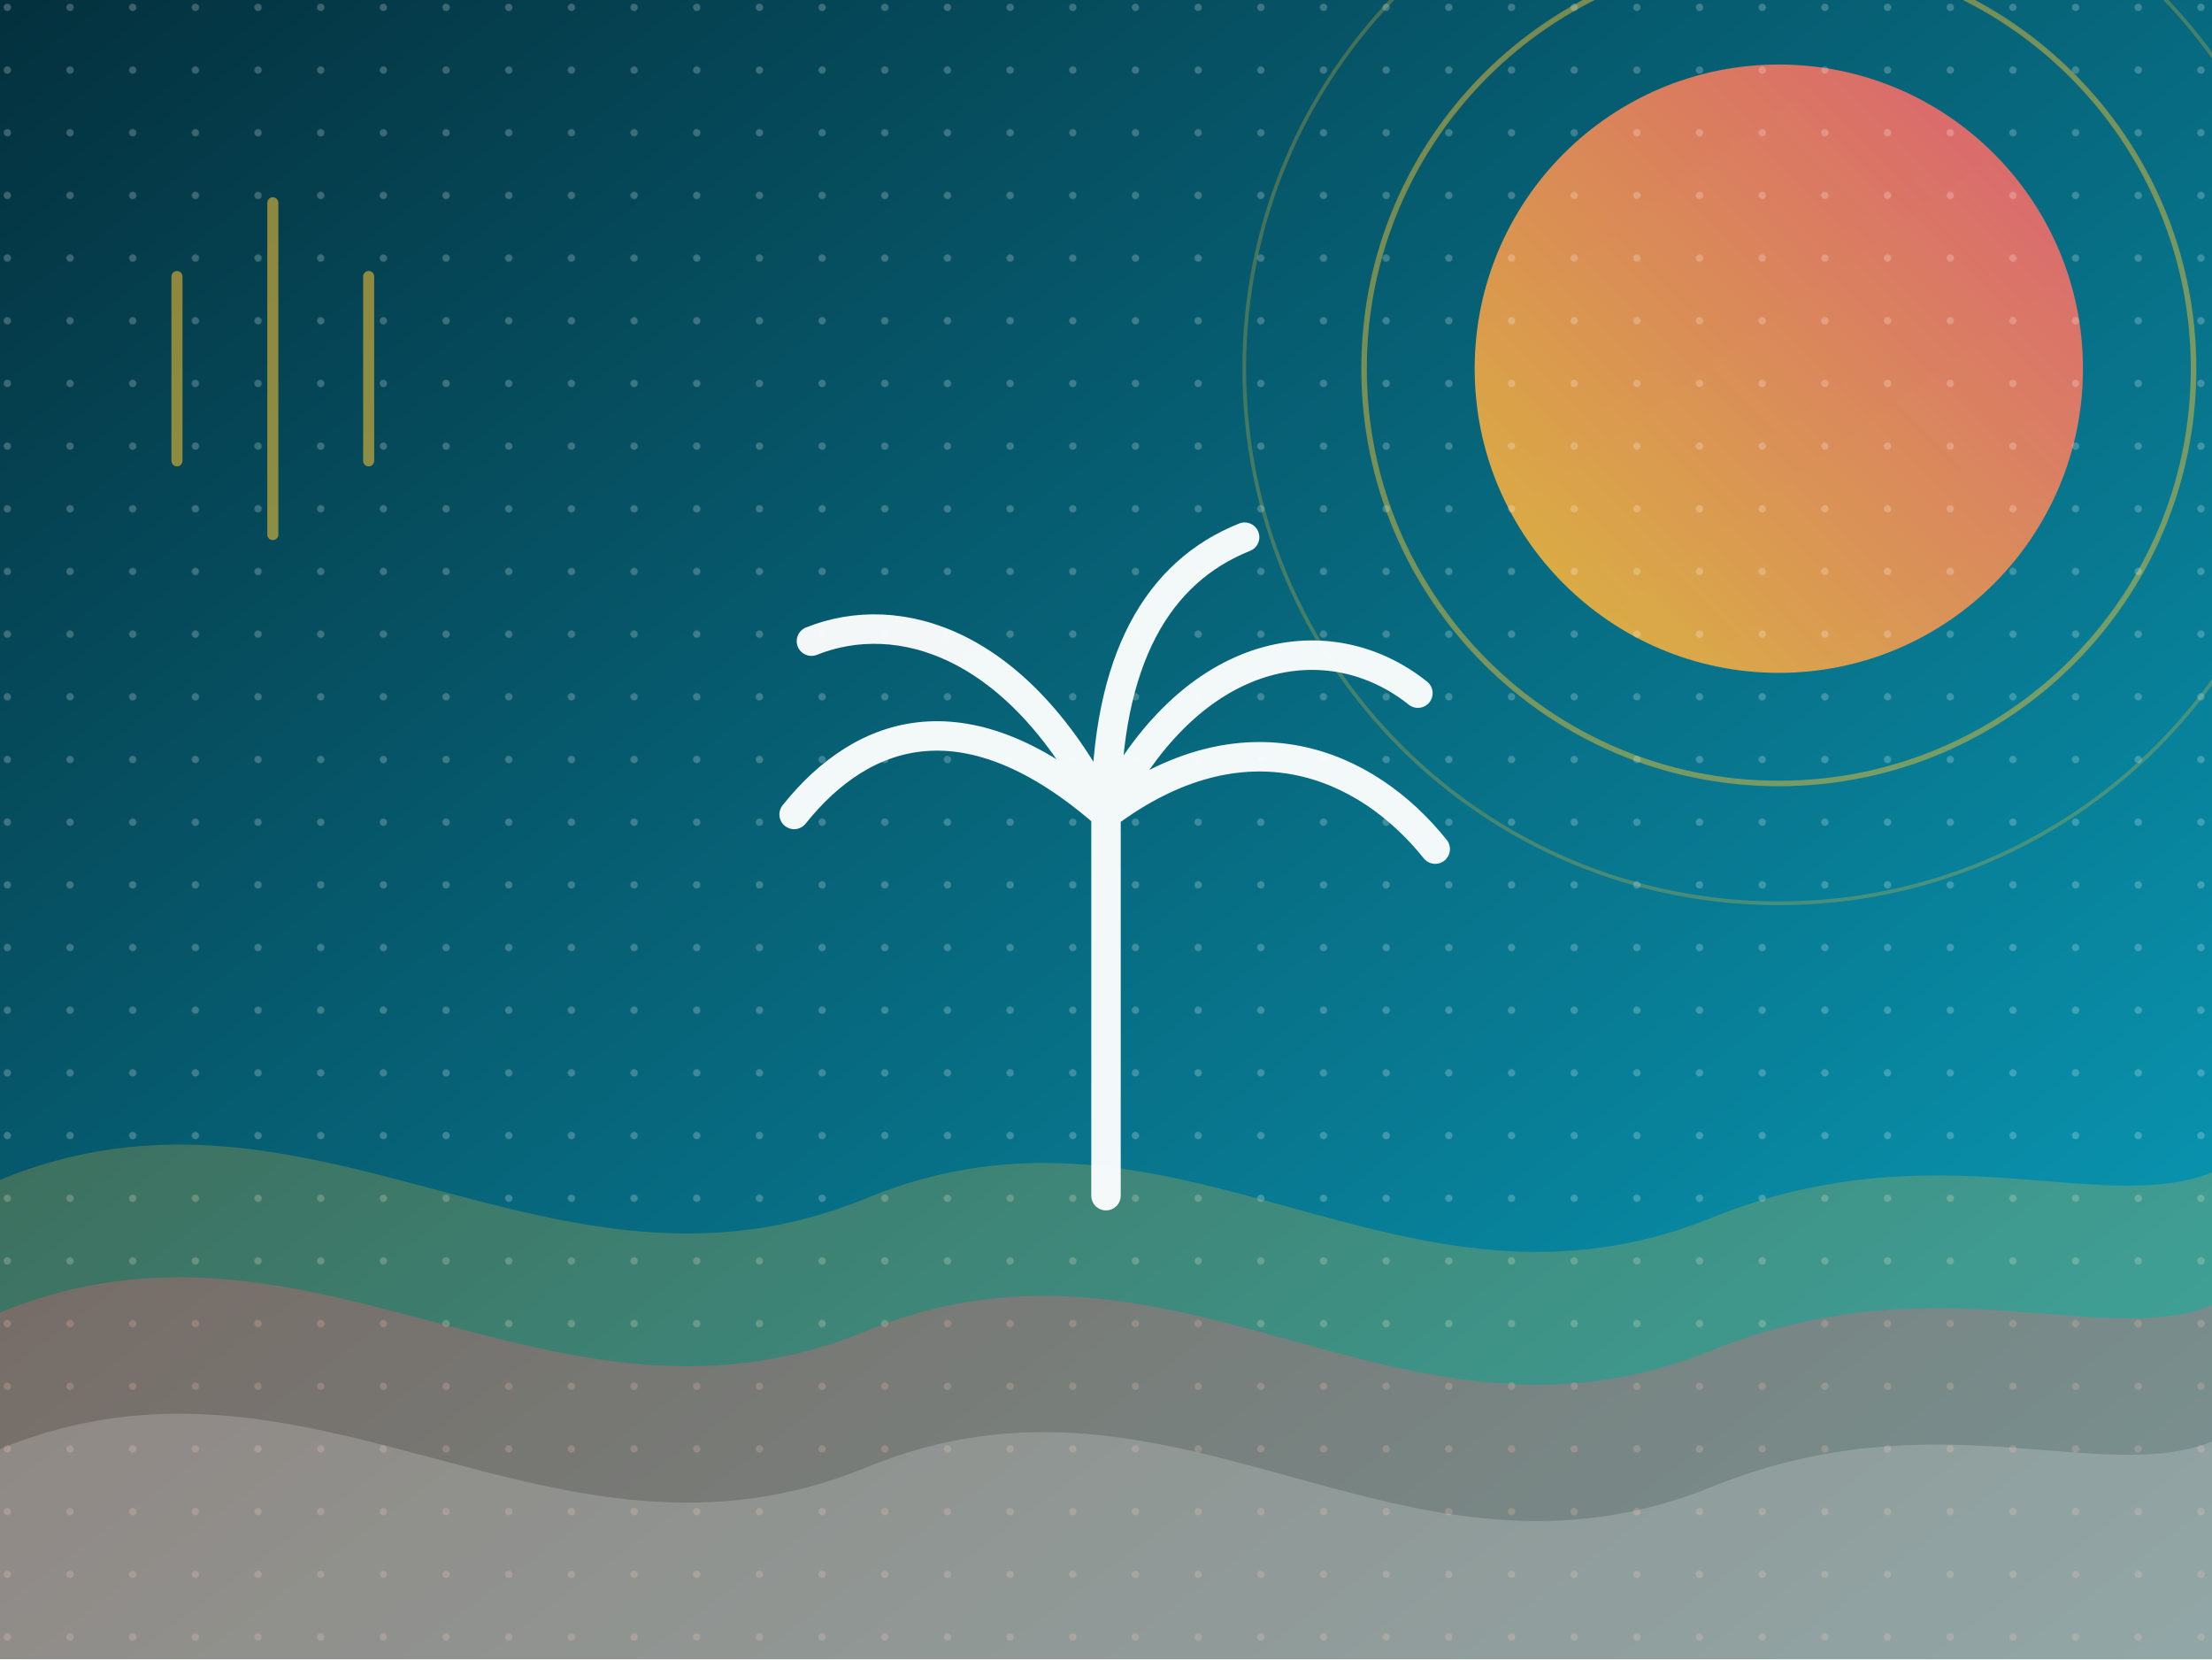
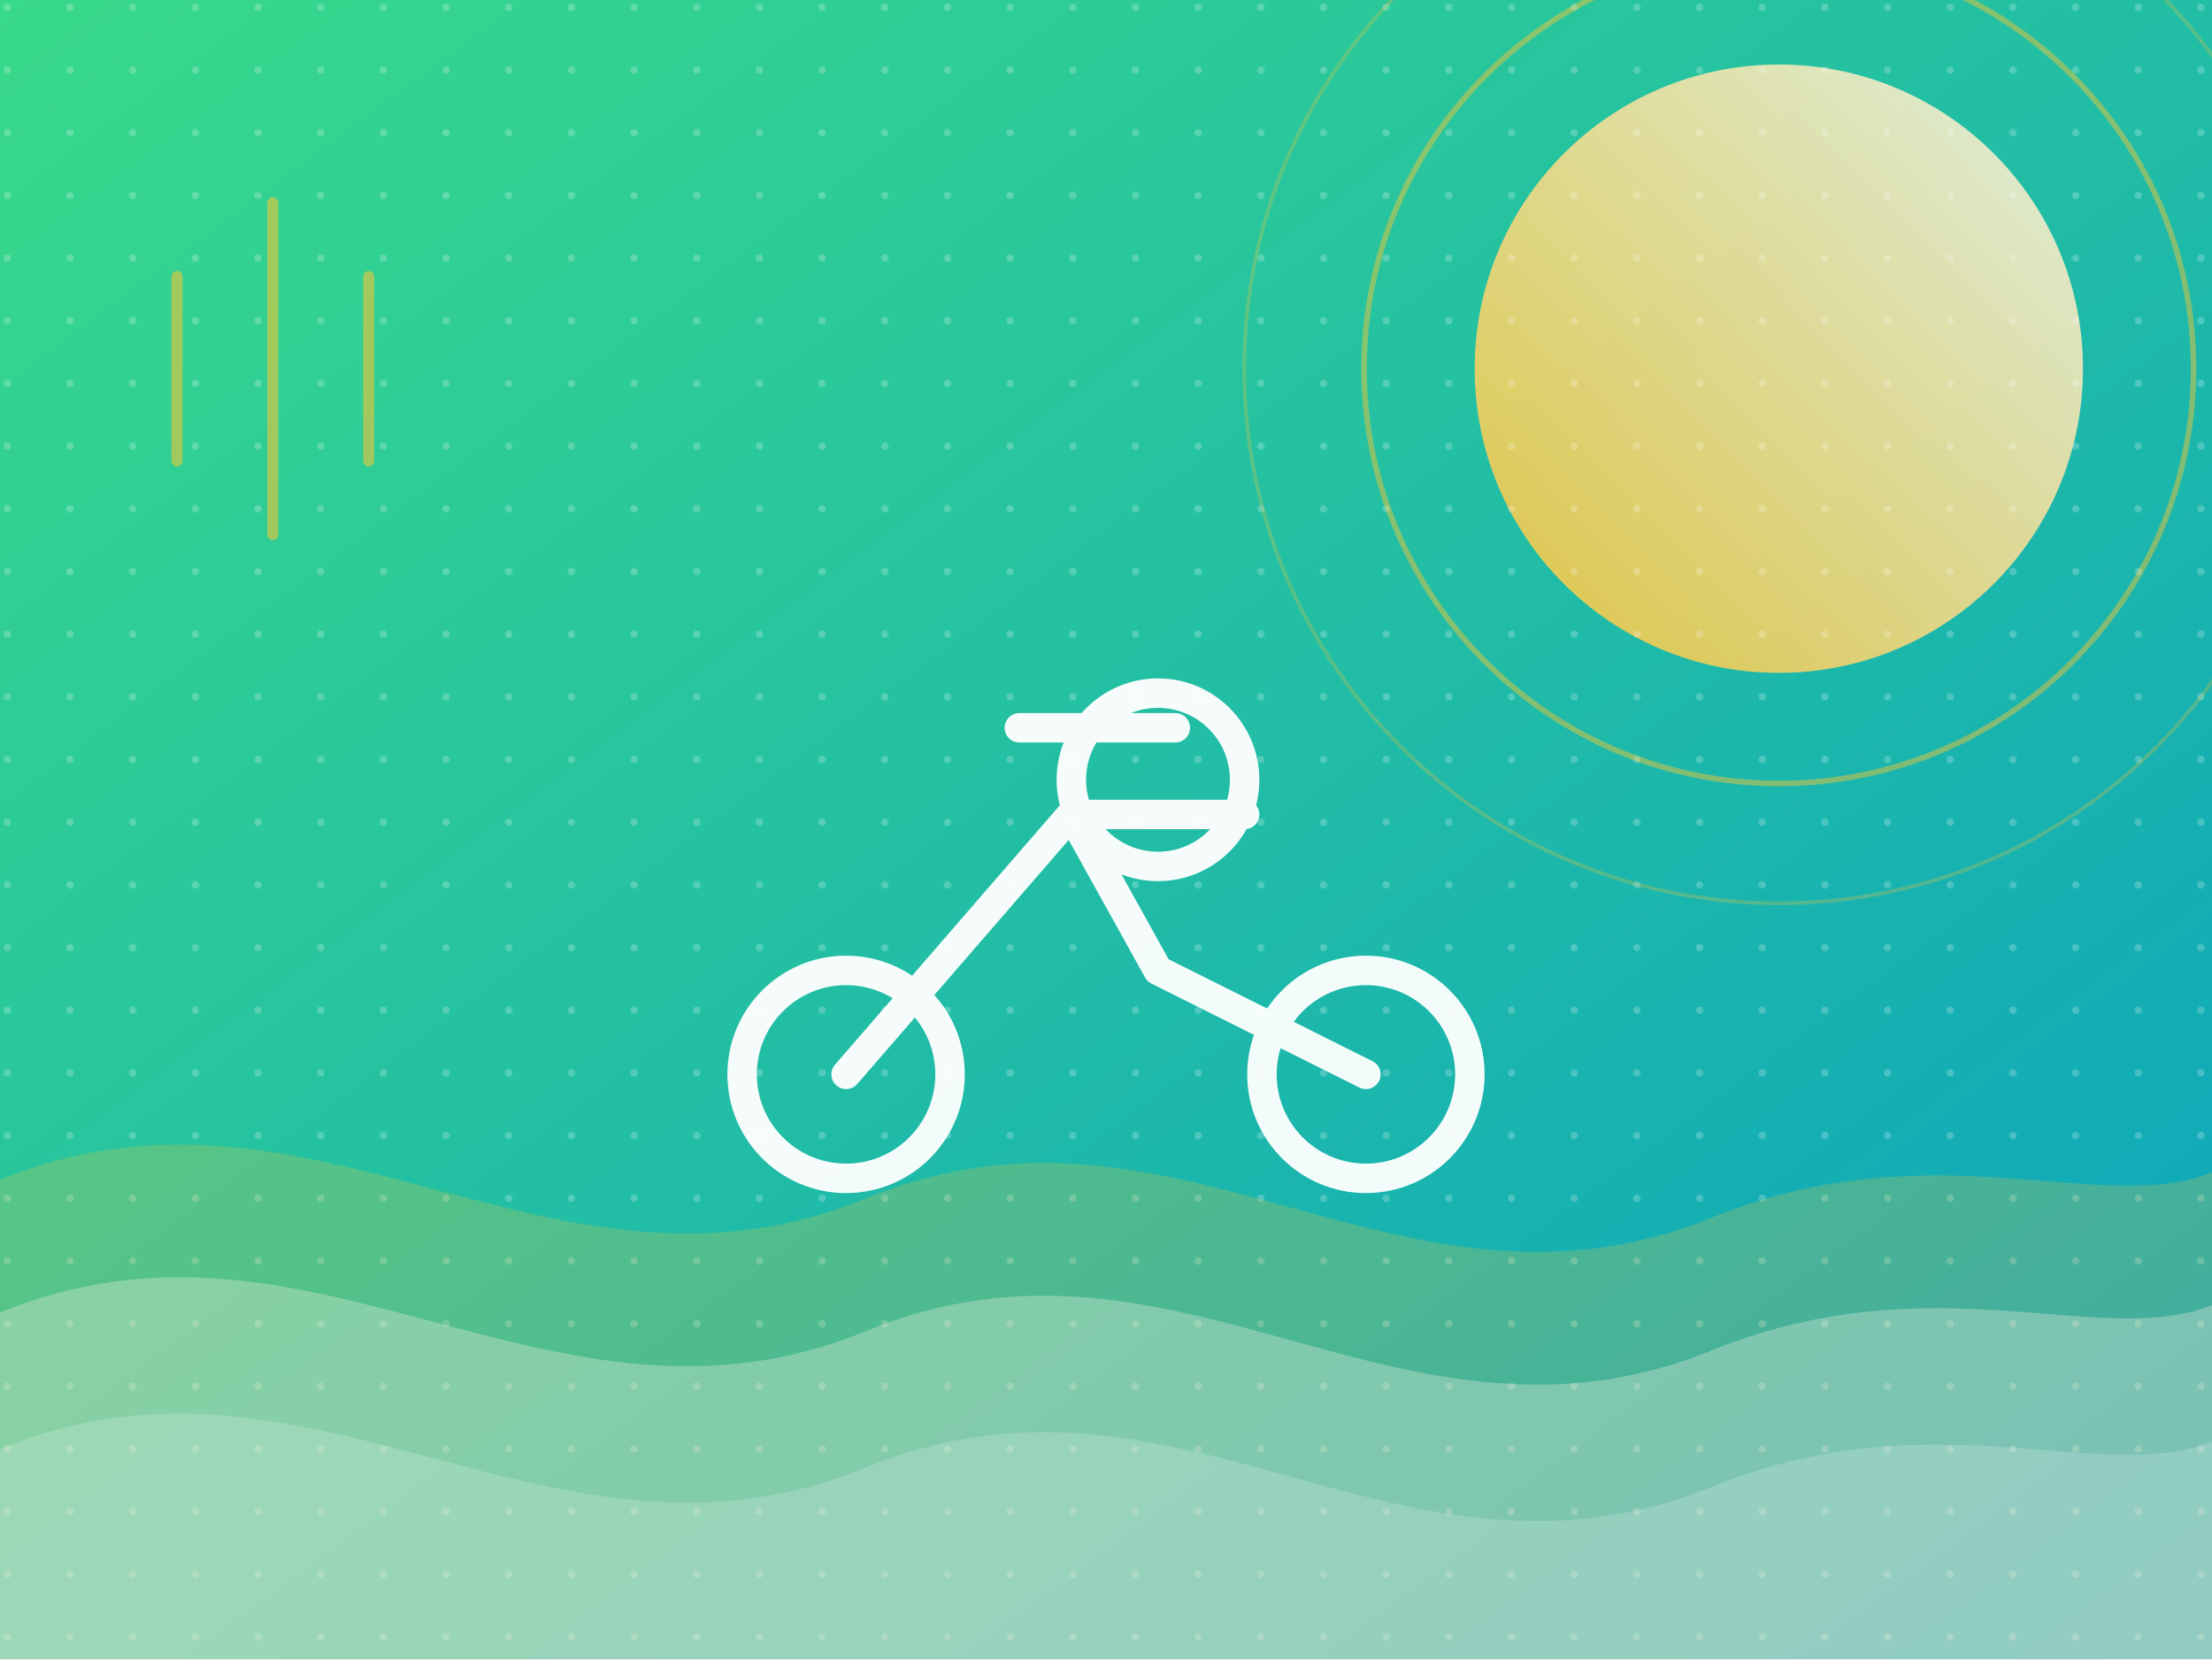
- <svg xmlns="http://www.w3.org/2000/svg" viewBox="0 0 1200 900" width="1200" height="900" role="img" aria-label="hero southbeach">
+ <svg xmlns="http://www.w3.org/2000/svg" viewBox="0 0 1200 900" width="1200" height="900" role="img" aria-label="tour trikke">
  <defs>
    <linearGradient id="g1" x1="0" y1="0" x2="1" y2="1">
-       <stop offset="0" stop-color="#04303d" />
+       <stop offset="0" stop-color="#39d98a" />
      <stop offset="1" stop-color="#0aa2c0" />
    </linearGradient>
    <linearGradient id="g2" x1="0" y1="1" x2="1" y2="0">
      <stop offset="0" stop-color="#ffc531" />
-       <stop offset="1" stop-color="#ff5d73" />
+       <stop offset="1" stop-color="#fff6e9" />
    </linearGradient>
    <pattern id="dots" width="34" height="34" patternUnits="userSpaceOnUse">
      <circle cx="4" cy="4" r="2" fill="#ffffff" opacity=".22" />
    </pattern>
  </defs>
  <rect width="1200" height="900" fill="url(#g1)" />
  <circle cx="965" cy="200" r="165" fill="url(#g2)" opacity=".85" />
  <circle cx="965" cy="200" r="225" fill="none" stroke="#ffc531" stroke-width="3" opacity=".45" />
  <circle cx="965" cy="200" r="290" fill="none" stroke="#ffc531" stroke-width="2" opacity=".25" />
  <rect width="1200" height="900" fill="url(#dots)" />
  <path d="M0 640 C170 570 300 720 470 650 C640 580 760 730 930 660 C1050 612 1140 660 1200 636 L1200 900 L0 900 Z" fill="#ffc531" opacity=".22" />
-   <path d="M0 712 C170 642 300 792 470 722 C640 652 760 802 930 732 C1050 684 1140 732 1200 708 L1200 900 L0 900 Z" fill="#ff5d73" opacity=".3" />
+   <path d="M0 712 C170 642 300 792 470 722 C640 652 760 802 930 732 C1050 684 1140 732 1200 708 L1200 900 L0 900 Z" fill="#fff6e9" opacity=".3" />
  <path d="M0 786 C170 716 300 866 470 796 C640 726 760 876 930 806 C1050 758 1140 806 1200 782 L1200 900 L0 900 Z" fill="#ffffff" opacity=".18" />
  <g transform="translate(365 235) scale(4.7)" fill="none" stroke="#ffffff" stroke-width="3.4" stroke-linecap="round" stroke-linejoin="round" opacity=".95">
-     <path d="M50 88 L50 44 M50 44 C34 30 22 34 14 44 M50 44 C40 24 26 20 16 24 M50 44 C60 24 76 22 86 30 M50 44 C66 32 80 38 88 48 M50 44 C50 26 56 16 66 12" />
+     <path d="M20 74 m-12 0 a12 12 0 1 0 24 0 a12 12 0 1 0 -24 0 M80 74 m-12 0 a12 12 0 1 0 24 0 a12 12 0 1 0 -24 0 M56 40 m-10 0 a10 10 0 1 0 20 0 a10 10 0 1 0 -20 0 M20 74 L46 44 L66 44 M46 44 L56 62 L80 74 M40 34 L58 34" />
  </g>
  <g stroke="#ffc531" stroke-width="6" stroke-linecap="round" opacity=".55">
    <path d="M96 150 L96 250" />
    <path d="M148 110 L148 290" />
    <path d="M200 150 L200 250" />
  </g>
</svg>
